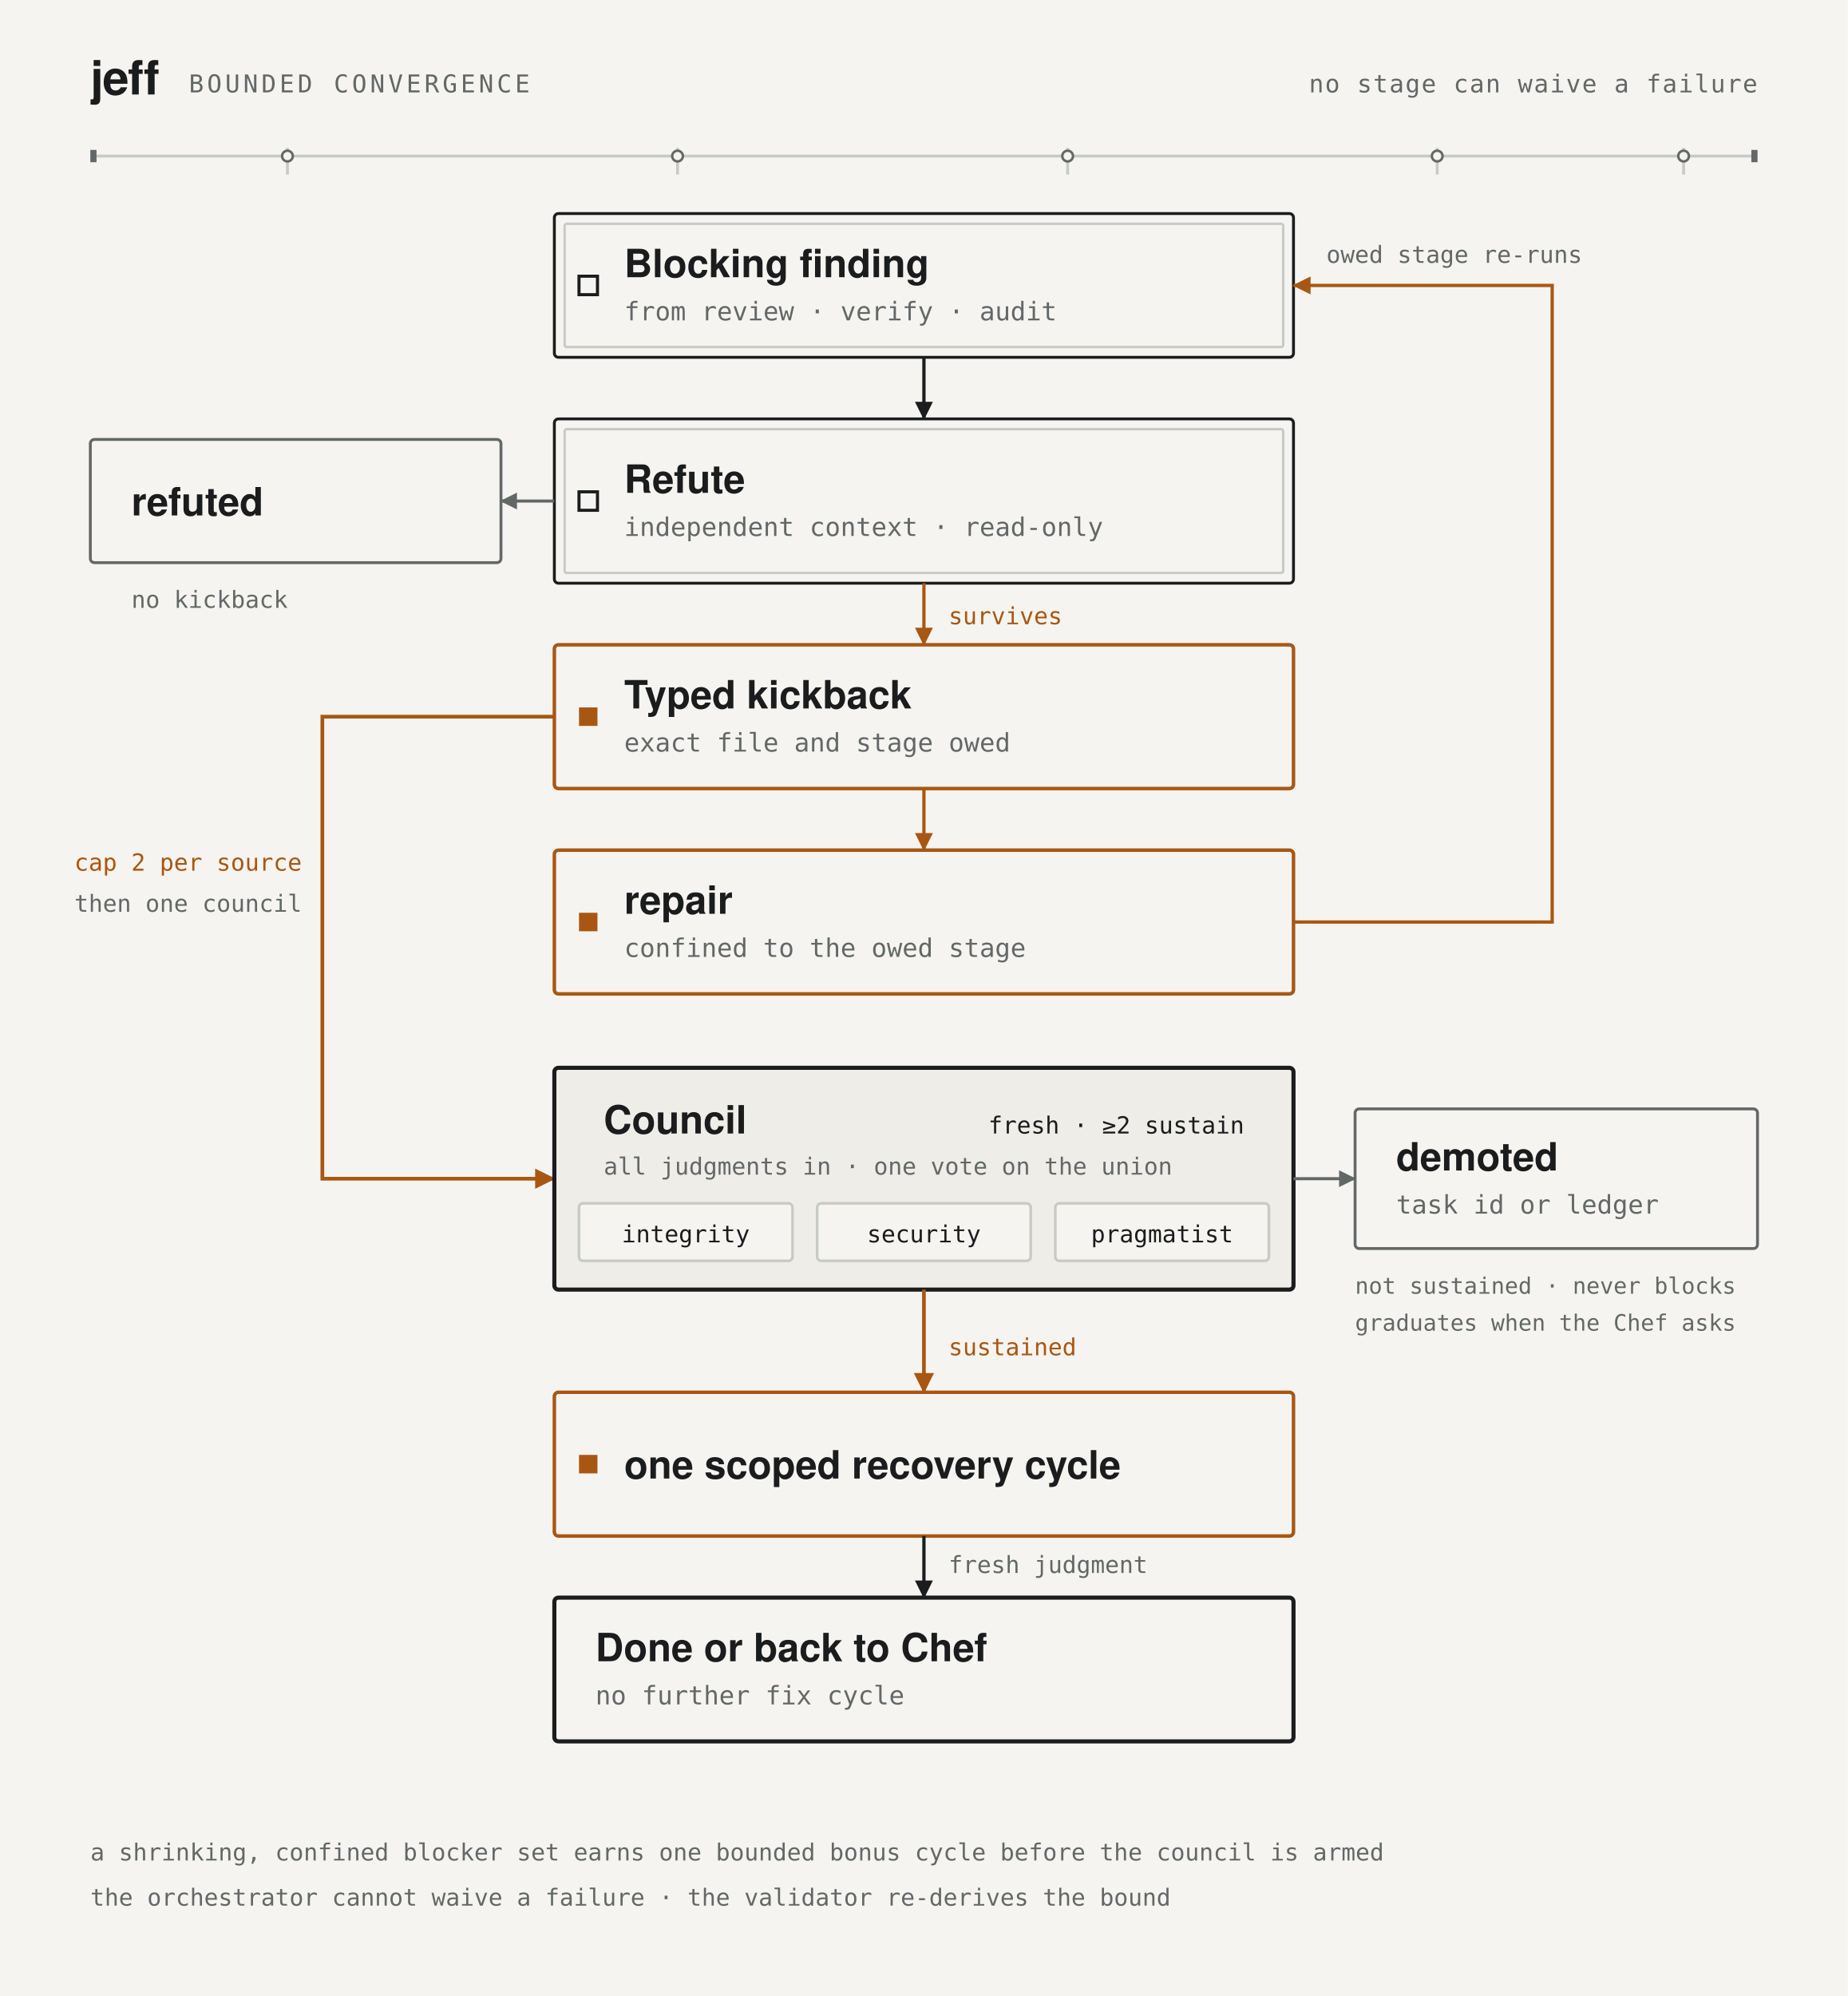
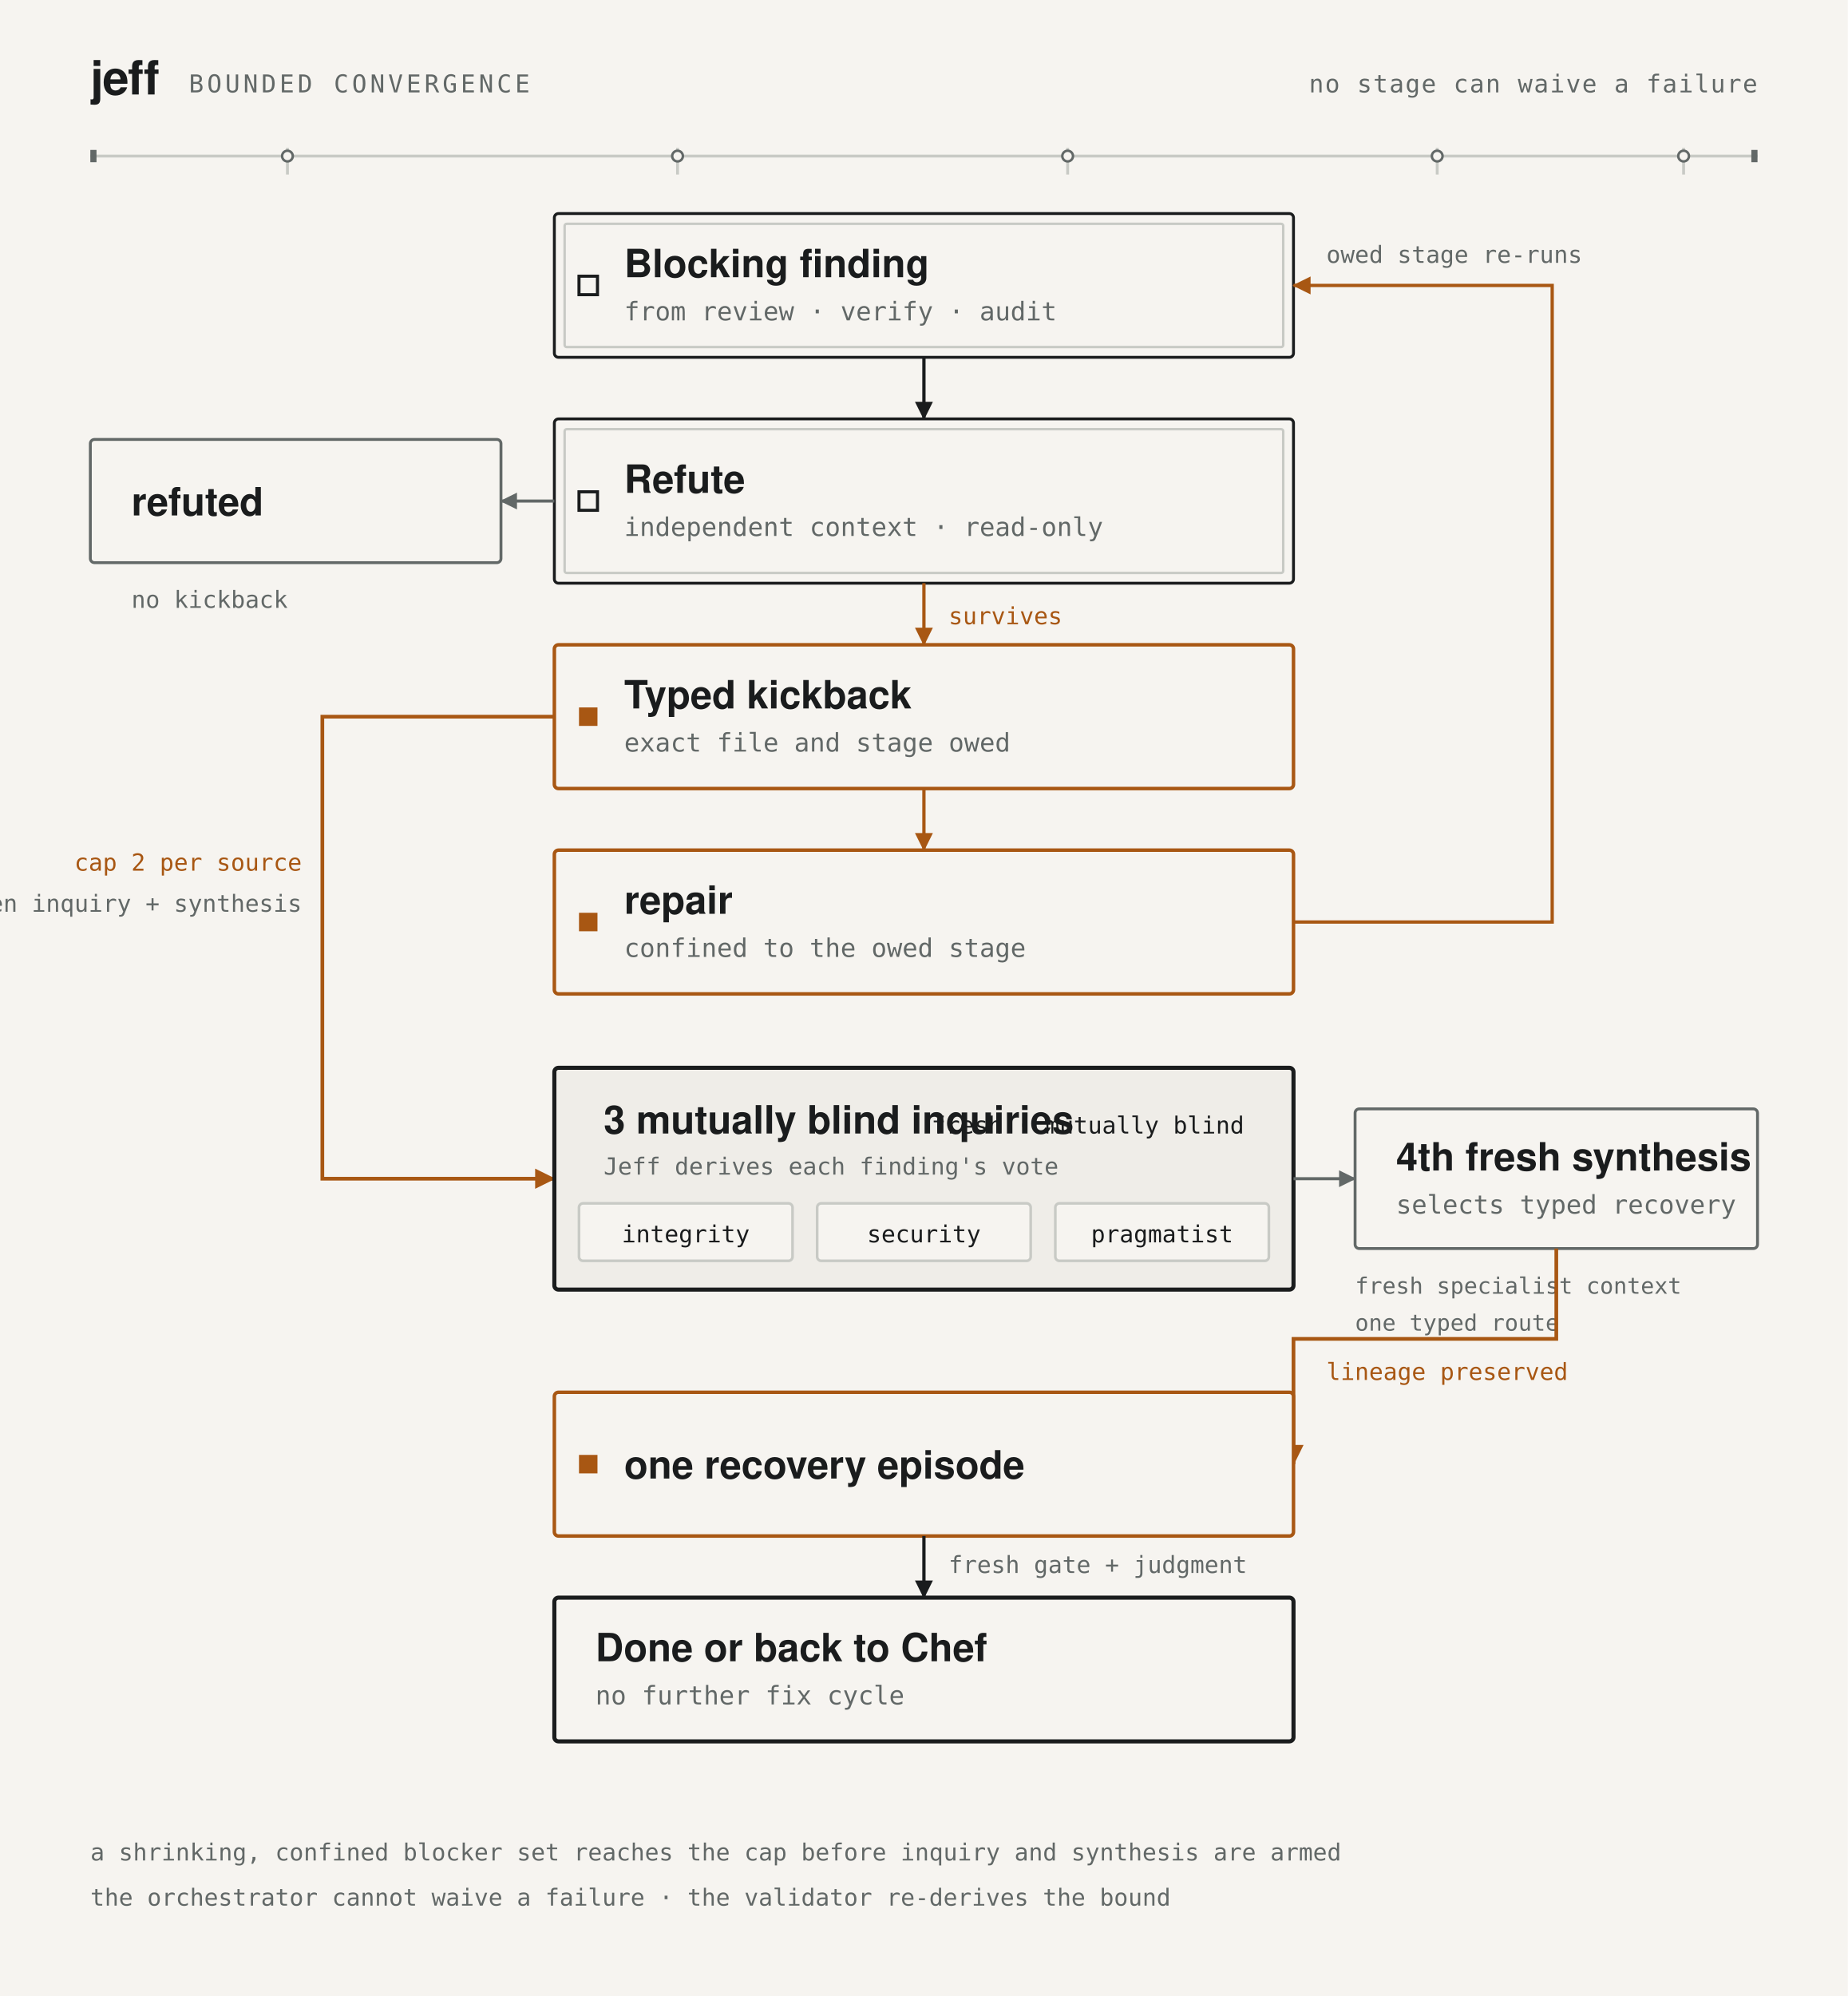
- <svg xmlns="http://www.w3.org/2000/svg" width="900" height="972" viewBox="0 0 900 972" role="img" aria-label="jeff bounded convergence: a blocking finding is adversarially refuted, survives into a typed kickback and a confined repair, and a cap hit convenes one task-wide council whose sustained findings earn one scoped recovery cycle before fresh judgment resolves the task or returns it to the operator">
+ <svg xmlns="http://www.w3.org/2000/svg" width="900" height="972" viewBox="0 0 900 972" role="img" aria-label="jeff bounded convergence: a cap dispatches three mutually blind inquiry specialists across integrity, security, and pragmatist lenses; Jeff deterministically derives each finding's vote result; a fourth fresh synthesis specialist selects one typed recovery route; and one lineage-preserving recovery episode runs a fresh gate and judgment before the task finishes or returns to the Chef">
  <defs>
    <marker id="a-ink" viewBox="0 0 10 10" refX="8.5" refY="5" markerWidth="6.5" markerHeight="6.5" orient="auto-start-reverse">
      <path d="M0.5 0.8 L9 5 L0.5 9.2 Z" fill="#1A1C1D" />
    </marker>
    <marker id="a-steel" viewBox="0 0 10 10" refX="8.5" refY="5" markerWidth="6.5" markerHeight="6.5" orient="auto-start-reverse">
      <path d="M0.5 0.8 L9 5 L0.5 9.2 Z" fill="#626867" />
    </marker>
    <marker id="a-acc" viewBox="0 0 10 10" refX="8.5" refY="5" markerWidth="6.5" markerHeight="6.5" orient="auto-start-reverse">
      <path d="M0.5 0.8 L9 5 L0.5 9.2 Z" fill="#A85713" />
    </marker>
  </defs>
  <rect width="900" height="972" fill="#F6F4F0" />
  <text x="44" y="46" font-family="'Helvetica Neue', Helvetica, Arial, sans-serif" font-size="23" fill="#1A1C1D" font-weight="700" letter-spacing="-0.4">jeff</text>
  <text x="92" y="45" font-family="ui-monospace, 'SF Mono', Menlo, Consolas, 'DejaVu Sans Mono', monospace" font-size="12" fill="#626867" letter-spacing="1.6">BOUNDED CONVERGENCE</text>
  <text x="856" y="45" font-family="ui-monospace, 'SF Mono', Menlo, Consolas, 'DejaVu Sans Mono', monospace" font-size="12" fill="#626867" letter-spacing="0.6" text-anchor="end">no stage can waive a failure</text>
  <path d="M44 76 L856 76" fill="none" stroke="#C8CAC5" stroke-width="1.4" />
  <rect x="44" y="73" width="3" height="6" fill="#626867" />
  <rect x="853" y="73" width="3" height="6" fill="#626867" />
  <path d="M140 72 L140 85" fill="none" stroke="#C8CAC5" stroke-width="1.4" />
  <circle cx="140" cy="76" r="2.6" fill="#F6F4F0" stroke="#626867" stroke-width="1.2" />
  <path d="M330 72 L330 85" fill="none" stroke="#C8CAC5" stroke-width="1.4" />
  <circle cx="330" cy="76" r="2.6" fill="#F6F4F0" stroke="#626867" stroke-width="1.2" />
  <path d="M520 72 L520 85" fill="none" stroke="#C8CAC5" stroke-width="1.4" />
  <circle cx="520" cy="76" r="2.6" fill="#F6F4F0" stroke="#626867" stroke-width="1.2" />
  <path d="M700 72 L700 85" fill="none" stroke="#C8CAC5" stroke-width="1.4" />
  <circle cx="700" cy="76" r="2.6" fill="#F6F4F0" stroke="#626867" stroke-width="1.2" />
  <path d="M820 72 L820 85" fill="none" stroke="#C8CAC5" stroke-width="1.4" />
  <circle cx="820" cy="76" r="2.6" fill="#F6F4F0" stroke="#626867" stroke-width="1.2" />
  <rect x="270" y="104" width="360" height="70" rx="2" fill="#F6F4F0" stroke="#1A1C1D" stroke-width="1.4" />
  <rect x="275" y="109" width="350" height="60" rx="1" fill="none" stroke="#C8CAC5" stroke-width="1.2" />
  <rect x="282" y="134.5" width="9" height="9" fill="none" stroke="#1A1C1D" stroke-width="1.5" />
  <text x="304" y="135" font-family="'Helvetica Neue', Helvetica, Arial, sans-serif" font-size="19" fill="#1A1C1D" font-weight="600">Blocking finding</text>
  <text x="304" y="156" font-family="ui-monospace, 'SF Mono', Menlo, Consolas, 'DejaVu Sans Mono', monospace" font-size="12.5" fill="#626867">from review · verify · audit</text>
  <path d="M450 174 L450 204" fill="none" stroke="#1A1C1D" stroke-width="1.6" marker-end="url(#a-ink)" />
  <rect x="270" y="204" width="360" height="80" rx="2" fill="#F6F4F0" stroke="#1A1C1D" stroke-width="1.4" />
  <rect x="275" y="209" width="350" height="70" rx="1" fill="none" stroke="#C8CAC5" stroke-width="1.2" />
  <rect x="282" y="239.5" width="9" height="9" fill="none" stroke="#1A1C1D" stroke-width="1.5" />
  <text x="304" y="240" font-family="'Helvetica Neue', Helvetica, Arial, sans-serif" font-size="19" fill="#1A1C1D" font-weight="600">Refute</text>
  <text x="304" y="261" font-family="ui-monospace, 'SF Mono', Menlo, Consolas, 'DejaVu Sans Mono', monospace" font-size="12.5" fill="#626867">independent context · read-only</text>
  <rect x="44" y="214" width="200" height="60" rx="2" fill="#F6F4F0" stroke="#626867" stroke-width="1.4" />
  <text x="64" y="251" font-family="'Helvetica Neue', Helvetica, Arial, sans-serif" font-size="19" fill="#1A1C1D" font-weight="600">refuted</text>
  <path d="M270 244 L244 244" fill="none" stroke="#626867" stroke-width="1.5" marker-end="url(#a-steel)" />
  <text x="64" y="296" font-family="ui-monospace, 'SF Mono', Menlo, Consolas, 'DejaVu Sans Mono', monospace" font-size="11.5" fill="#626867">no kickback</text>
  <path d="M450 284 L450 314" fill="none" stroke="#A85713" stroke-width="1.6" marker-end="url(#a-acc)" />
  <text x="462" y="304" font-family="ui-monospace, 'SF Mono', Menlo, Consolas, 'DejaVu Sans Mono', monospace" font-size="11.5" fill="#A85713">survives</text>
  <rect x="270" y="314" width="360" height="70" rx="2" fill="#F6F4F0" stroke="#A85713" stroke-width="1.7" />
  <rect x="282" y="344.5" width="9" height="9" fill="#A85713" />
  <text x="304" y="345" font-family="'Helvetica Neue', Helvetica, Arial, sans-serif" font-size="19" fill="#1A1C1D" font-weight="600">Typed kickback</text>
  <text x="304" y="366" font-family="ui-monospace, 'SF Mono', Menlo, Consolas, 'DejaVu Sans Mono', monospace" font-size="12.5" fill="#626867">exact file and stage owed</text>
  <path d="M450 384 L450 414" fill="none" stroke="#A85713" stroke-width="1.6" marker-end="url(#a-acc)" />
  <rect x="270" y="414" width="360" height="70" rx="2" fill="#F6F4F0" stroke="#A85713" stroke-width="1.7" />
  <rect x="282" y="444.5" width="9" height="9" fill="#A85713" />
  <text x="304" y="445" font-family="'Helvetica Neue', Helvetica, Arial, sans-serif" font-size="19" fill="#1A1C1D" font-weight="600">repair</text>
  <text x="304" y="466" font-family="ui-monospace, 'SF Mono', Menlo, Consolas, 'DejaVu Sans Mono', monospace" font-size="12.5" fill="#626867">confined to the owed stage</text>
  <path d="M630 449 L756 449 L756 139 L630 139" fill="none" stroke="#A85713" stroke-width="1.6" marker-end="url(#a-acc)" />
  <text x="646" y="128" font-family="ui-monospace, 'SF Mono', Menlo, Consolas, 'DejaVu Sans Mono', monospace" font-size="11.5" fill="#626867">owed stage re-runs</text>
  <path d="M270 349 L157 349 L157 574 L270 574" fill="none" stroke="#A85713" stroke-width="1.8" marker-end="url(#a-acc)" />
  <text x="147" y="424" font-family="ui-monospace, 'SF Mono', Menlo, Consolas, 'DejaVu Sans Mono', monospace" font-size="11.5" fill="#A85713" text-anchor="end">cap 2 per source</text>
-   <text x="147" y="444" font-family="ui-monospace, 'SF Mono', Menlo, Consolas, 'DejaVu Sans Mono', monospace" font-size="11.5" fill="#626867" text-anchor="end">then one council</text>
+   <text x="147" y="444" font-family="ui-monospace, 'SF Mono', Menlo, Consolas, 'DejaVu Sans Mono', monospace" font-size="11.5" fill="#626867" text-anchor="end">then inquiry + synthesis</text>
  <rect x="270" y="520" width="360" height="108" rx="2" fill="#EFEDE8" stroke="#1A1C1D" stroke-width="2" />
-   <text x="294" y="552" font-family="'Helvetica Neue', Helvetica, Arial, sans-serif" font-size="19" fill="#1A1C1D" font-weight="600">Council</text>
-   <text x="606" y="552" font-family="ui-monospace, 'SF Mono', Menlo, Consolas, 'DejaVu Sans Mono', monospace" font-size="11.5" fill="#1A1C1D" text-anchor="end">fresh · ≥2 sustain</text>
-   <text x="294" y="572" font-family="ui-monospace, 'SF Mono', Menlo, Consolas, 'DejaVu Sans Mono', monospace" font-size="11.5" fill="#626867">all judgments in · one vote on the union</text>
+   <text x="294" y="552" font-family="'Helvetica Neue', Helvetica, Arial, sans-serif" font-size="19" fill="#1A1C1D" font-weight="600">3 mutually blind inquiries</text>
+   <text x="606" y="552" font-family="ui-monospace, 'SF Mono', Menlo, Consolas, 'DejaVu Sans Mono', monospace" font-size="11.5" fill="#1A1C1D" text-anchor="end">fresh · mutually blind</text>
+   <text x="294" y="572" font-family="ui-monospace, 'SF Mono', Menlo, Consolas, 'DejaVu Sans Mono', monospace" font-size="11.5" fill="#626867">Jeff derives each finding's vote</text>
  <rect x="282" y="586" width="104" height="28" rx="2" fill="#F6F4F0" stroke="#C8CAC5" stroke-width="1.3" />
  <text x="334" y="605" font-family="ui-monospace, 'SF Mono', Menlo, Consolas, 'DejaVu Sans Mono', monospace" font-size="11.5" fill="#1A1C1D" text-anchor="middle">integrity</text>
  <rect x="398" y="586" width="104" height="28" rx="2" fill="#F6F4F0" stroke="#C8CAC5" stroke-width="1.3" />
  <text x="450" y="605" font-family="ui-monospace, 'SF Mono', Menlo, Consolas, 'DejaVu Sans Mono', monospace" font-size="11.5" fill="#1A1C1D" text-anchor="middle">security</text>
  <rect x="514" y="586" width="104" height="28" rx="2" fill="#F6F4F0" stroke="#C8CAC5" stroke-width="1.3" />
  <text x="566" y="605" font-family="ui-monospace, 'SF Mono', Menlo, Consolas, 'DejaVu Sans Mono', monospace" font-size="11.5" fill="#1A1C1D" text-anchor="middle">pragmatist</text>
  <rect x="660" y="540" width="196" height="68" rx="2" fill="#F6F4F0" stroke="#626867" stroke-width="1.4" />
-   <text x="680" y="570" font-family="'Helvetica Neue', Helvetica, Arial, sans-serif" font-size="19" fill="#1A1C1D" font-weight="600">demoted</text>
-   <text x="680" y="591" font-family="ui-monospace, 'SF Mono', Menlo, Consolas, 'DejaVu Sans Mono', monospace" font-size="12.5" fill="#626867">task id or ledger</text>
+   <text x="680" y="570" font-family="'Helvetica Neue', Helvetica, Arial, sans-serif" font-size="19" fill="#1A1C1D" font-weight="600">4th fresh synthesis</text>
+   <text x="680" y="591" font-family="ui-monospace, 'SF Mono', Menlo, Consolas, 'DejaVu Sans Mono', monospace" font-size="12.5" fill="#626867">selects typed recovery</text>
  <path d="M630 574 L660 574" fill="none" stroke="#626867" stroke-width="1.5" marker-end="url(#a-steel)" />
-   <text x="660" y="630" font-family="ui-monospace, 'SF Mono', Menlo, Consolas, 'DejaVu Sans Mono', monospace" font-size="11" fill="#626867">not sustained · never blocks</text>
-   <text x="660" y="648" font-family="ui-monospace, 'SF Mono', Menlo, Consolas, 'DejaVu Sans Mono', monospace" font-size="11" fill="#626867">graduates when the Chef asks</text>
-   <path d="M450 628 L450 678" fill="none" stroke="#A85713" stroke-width="1.8" marker-end="url(#a-acc)" />
-   <text x="462" y="660" font-family="ui-monospace, 'SF Mono', Menlo, Consolas, 'DejaVu Sans Mono', monospace" font-size="11.5" fill="#A85713">sustained</text>
+   <text x="660" y="630" font-family="ui-monospace, 'SF Mono', Menlo, Consolas, 'DejaVu Sans Mono', monospace" font-size="11" fill="#626867">fresh specialist context</text>
+   <text x="660" y="648" font-family="ui-monospace, 'SF Mono', Menlo, Consolas, 'DejaVu Sans Mono', monospace" font-size="11" fill="#626867">one typed route</text>
+   <path d="M758 608 L758 652 L630 652 L630 713" fill="none" stroke="#A85713" stroke-width="1.8" marker-end="url(#a-acc)" />
+   <text x="646" y="672" font-family="ui-monospace, 'SF Mono', Menlo, Consolas, 'DejaVu Sans Mono', monospace" font-size="11.5" fill="#A85713">lineage preserved</text>
  <rect x="270" y="678" width="360" height="70" rx="2" fill="#F6F4F0" stroke="#A85713" stroke-width="1.7" />
  <rect x="282" y="708.5" width="9" height="9" fill="#A85713" />
-   <text x="304" y="720" font-family="'Helvetica Neue', Helvetica, Arial, sans-serif" font-size="19" fill="#1A1C1D" font-weight="600">one scoped recovery cycle</text>
+   <text x="304" y="720" font-family="'Helvetica Neue', Helvetica, Arial, sans-serif" font-size="19" fill="#1A1C1D" font-weight="600">one recovery episode</text>
  <path d="M450 748 L450 778" fill="none" stroke="#1A1C1D" stroke-width="1.6" marker-end="url(#a-ink)" />
-   <text x="462" y="766" font-family="ui-monospace, 'SF Mono', Menlo, Consolas, 'DejaVu Sans Mono', monospace" font-size="11.5" fill="#626867">fresh judgment</text>
+   <text x="462" y="766" font-family="ui-monospace, 'SF Mono', Menlo, Consolas, 'DejaVu Sans Mono', monospace" font-size="11.5" fill="#626867">fresh gate + judgment</text>
  <rect x="270" y="778" width="360" height="70" rx="2" fill="#F6F4F0" stroke="#1A1C1D" stroke-width="2" />
  <text x="290" y="809" font-family="'Helvetica Neue', Helvetica, Arial, sans-serif" font-size="19" fill="#1A1C1D" font-weight="600">Done or back to Chef</text>
  <text x="290" y="830" font-family="ui-monospace, 'SF Mono', Menlo, Consolas, 'DejaVu Sans Mono', monospace" font-size="12.5" fill="#626867">no further fix cycle</text>
-   <text x="44" y="906" font-family="ui-monospace, 'SF Mono', Menlo, Consolas, 'DejaVu Sans Mono', monospace" font-size="11.5" fill="#626867">a shrinking, confined blocker set earns one bounded bonus cycle before the council is armed</text>
+   <text x="44" y="906" font-family="ui-monospace, 'SF Mono', Menlo, Consolas, 'DejaVu Sans Mono', monospace" font-size="11.5" fill="#626867">a shrinking, confined blocker set reaches the cap before inquiry and synthesis are armed</text>
  <text x="44" y="928" font-family="ui-monospace, 'SF Mono', Menlo, Consolas, 'DejaVu Sans Mono', monospace" font-size="11.5" fill="#626867">the orchestrator cannot waive a failure · the validator re-derives the bound</text>
</svg>
